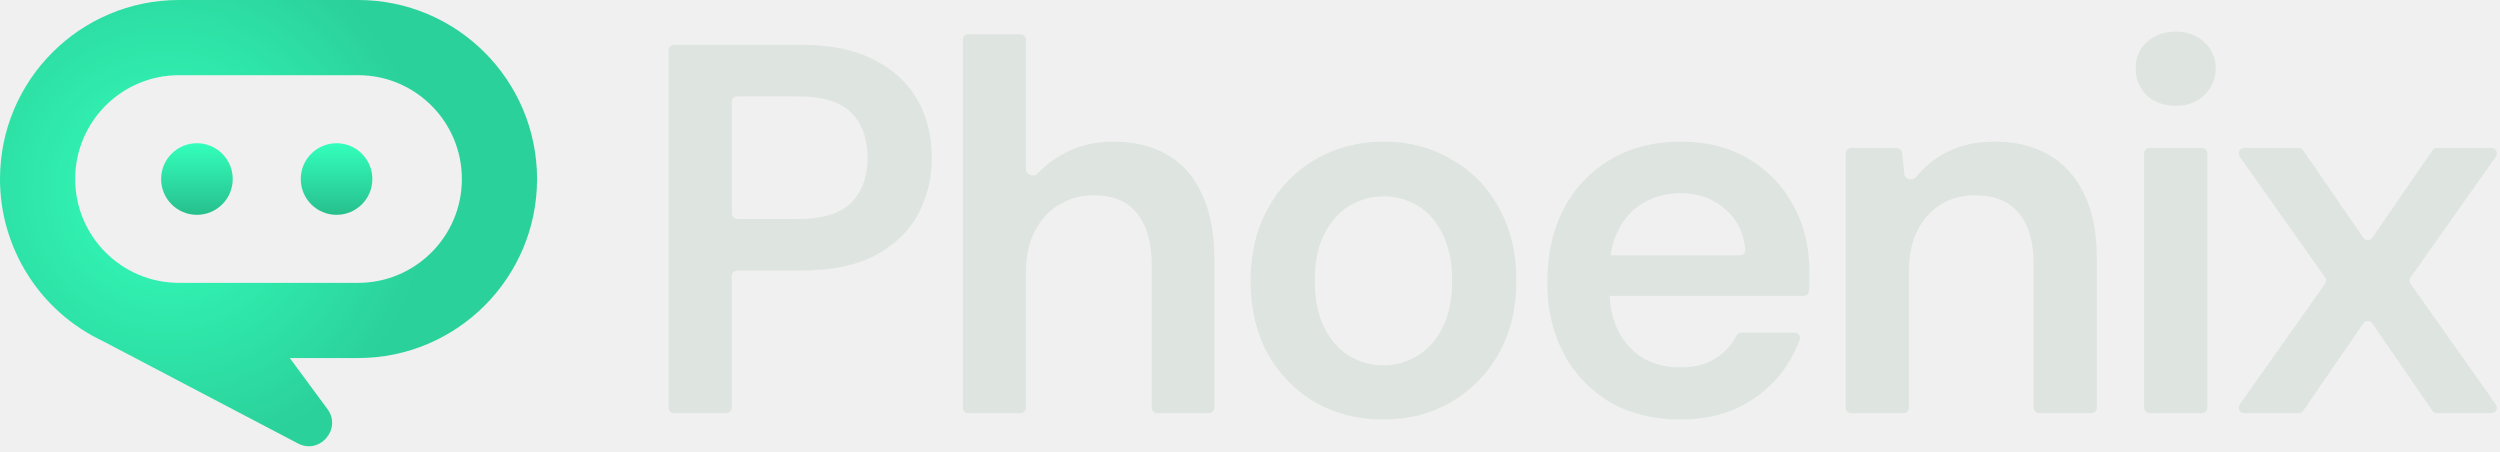
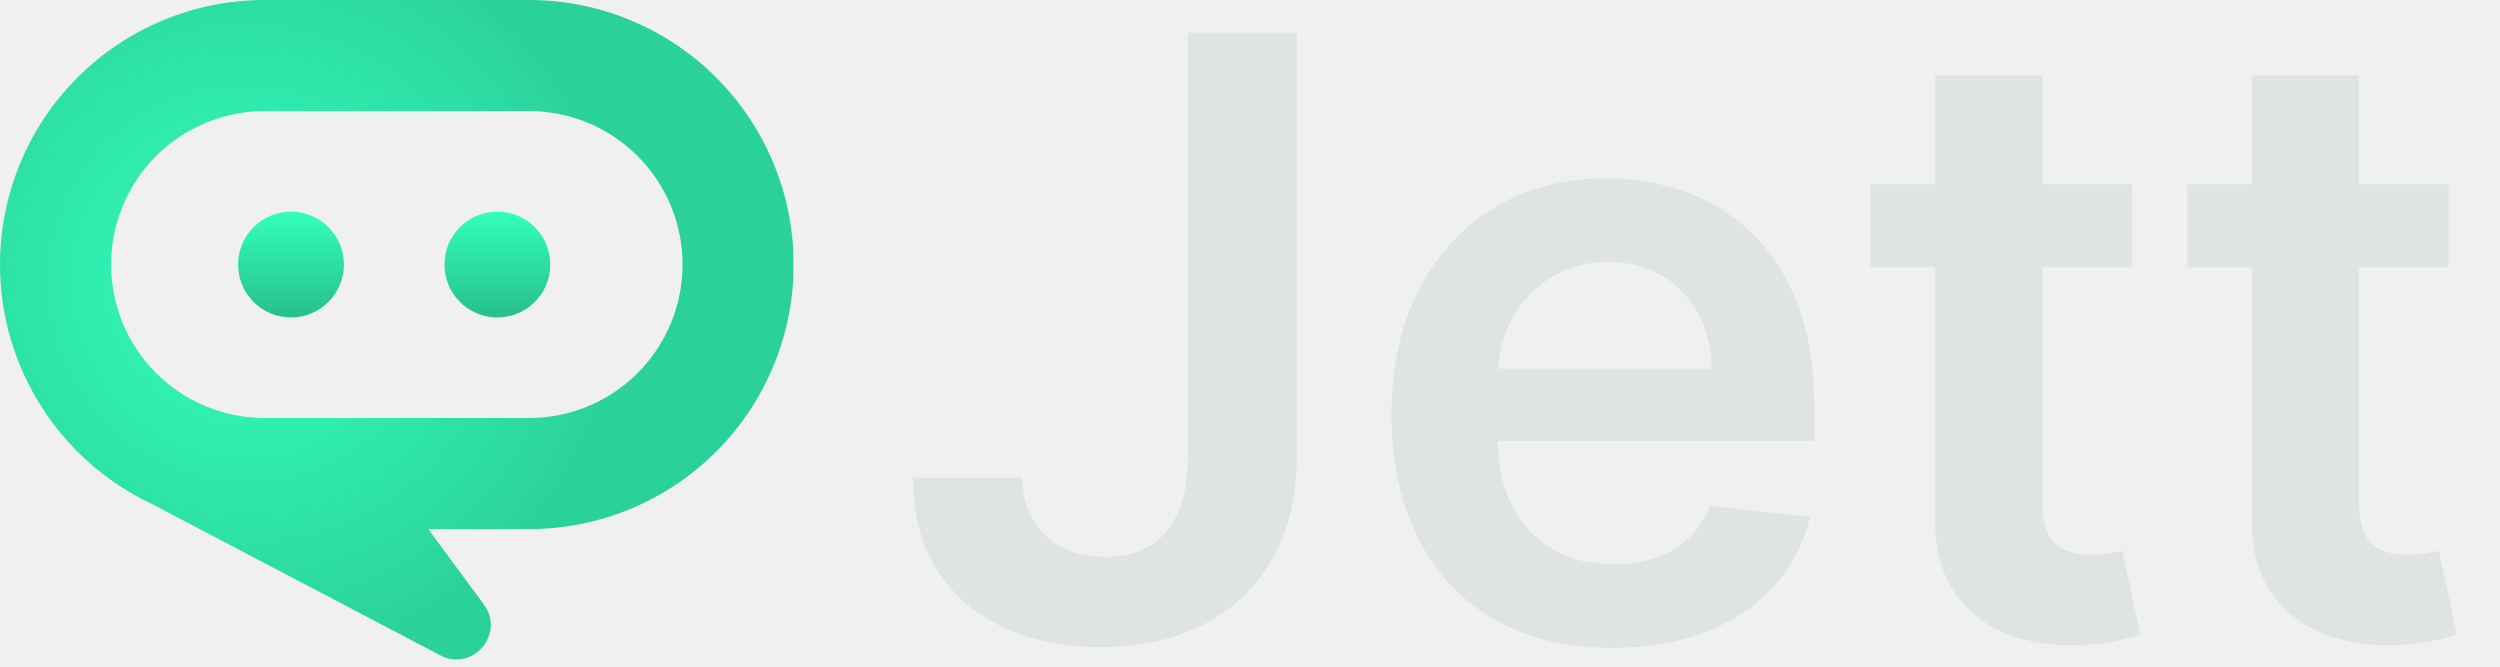
- <svg xmlns="http://www.w3.org/2000/svg" width="133" height="24" fill="none">
-   <g fill-rule="evenodd" clip-path="url(#a)" clip-rule="evenodd">
-     <path fill="url(#b)" d="M0 9.524A9.524 9.524 0 0 1 9.524 0h9.524a9.524 9.524 0 0 1 9.523 9.524 9.524 9.524 0 0 1-9.523 9.524h-3.63l2.001 2.712c.78 1.057-.407 2.442-1.571 1.831L5.467 18.143A9.53 9.53 0 0 1 0 9.523m4 0A5.524 5.524 0 0 1 9.524 4h9.524a5.524 5.524 0 0 1 0 11.048H9.524A5.524 5.524 0 0 1 4 9.524" />
-     <path fill="url(#c)" d="M17.905 11.429a1.905 1.905 0 1 0 0-3.81 1.905 1.905 0 0 0 0 3.81m-7.429 0a1.905 1.905 0 1 0 0-3.81 1.905 1.905 0 0 0 0 3.81" />
+ <svg xmlns="http://www.w3.org/2000/svg" width="90" height="24" viewBox="0 0 90 24" fill="none">
+   <g clip-path="url(#clip0_7_107)">
+     <mask id="mask0_7_107" style="mask-type:luminance" maskUnits="userSpaceOnUse" x="0" y="0" width="90" height="24">
+       <path d="M90 0H0V24H90V0Z" fill="white" />
+     </mask>
+     <g mask="url(#mask0_7_107)">
+       <mask id="mask1_7_107" style="mask-type:luminance" maskUnits="userSpaceOnUse" x="0" y="0" width="29" height="24">
+         <path d="M0 0H28.571V24H0V0Z" fill="white" />
+       </mask>
+       <g mask="url(#mask1_7_107)">
+         <path fill-rule="evenodd" clip-rule="evenodd" d="M0 9.524C0 6.998 1.003 4.576 2.79 2.79C4.576 1.003 6.998 0 9.524 0H19.048C21.574 0 23.996 1.004 25.782 2.79C27.568 4.576 28.571 6.998 28.571 9.524C28.571 12.05 27.568 14.472 25.782 16.258C23.996 18.044 21.574 19.048 19.048 19.048H15.418L17.419 21.76C18.199 22.817 17.012 24.202 15.848 23.591L5.467 18.143C3.832 17.372 2.45 16.153 1.482 14.627C0.514 13.1 9.38432e-05 11.33 0 9.523M4 9.523C4 8.058 4.582 6.653 5.618 5.618C6.654 4.582 8.059 4 9.524 4H19.048C20.513 4 21.918 4.582 22.954 5.618C23.99 6.654 24.572 8.059 24.572 9.524C24.572 10.989 23.99 12.394 22.954 13.43C21.918 14.466 20.513 15.048 19.048 15.048H9.524C8.059 15.048 6.654 14.466 5.618 13.43C4.582 12.394 4 10.989 4 9.524" fill="url(#paint0_radial_7_107)" />
+         <path fill-rule="evenodd" clip-rule="evenodd" d="M17.905 11.429C18.41 11.429 18.895 11.228 19.252 10.871C19.609 10.514 19.81 10.029 19.81 9.524C19.81 9.019 19.609 8.534 19.252 8.177C18.895 7.82 18.41 7.619 17.905 7.619C17.4 7.619 16.915 7.82 16.558 8.177C16.201 8.534 16 9.019 16 9.524C16 10.029 16.201 10.514 16.558 10.871C16.915 11.228 17.4 11.429 17.905 11.429ZM10.476 11.429C10.981 11.429 11.466 11.228 11.823 10.871C12.18 10.514 12.381 10.029 12.381 9.524C12.381 9.019 12.18 8.534 11.823 8.177C11.466 7.82 10.981 7.619 10.476 7.619C9.971 7.619 9.486 7.82 9.129 8.177C8.772 8.534 8.571 9.019 8.571 9.524C8.571 10.029 8.772 10.514 9.129 10.871C9.486 11.228 9.971 11.429 10.476 11.429Z" fill="url(#paint1_linear_7_107)" />
+       </g>
+     </g>
+     <path d="M42.76 1.182H46.68V16.523C46.673 17.929 46.375 19.14 45.785 20.155C45.196 21.164 44.372 21.942 43.314 22.489C42.263 23.028 41.038 23.298 39.639 23.298C38.36 23.298 37.209 23.071 36.187 22.616C35.171 22.155 34.365 21.473 33.769 20.571C33.172 19.669 32.874 18.547 32.874 17.204H36.805C36.812 17.794 36.94 18.302 37.188 18.728C37.444 19.154 37.795 19.481 38.243 19.708C38.69 19.935 39.205 20.049 39.788 20.049C40.42 20.049 40.956 19.918 41.396 19.655C41.837 19.385 42.17 18.987 42.398 18.462C42.632 17.936 42.753 17.29 42.76 16.523V1.182ZM58.042 23.32C56.402 23.32 54.985 22.979 53.791 22.297C52.605 21.608 51.693 20.635 51.054 19.378C50.414 18.114 50.095 16.626 50.095 14.914C50.095 13.231 50.414 11.754 51.054 10.482C51.7 9.204 52.602 8.21 53.76 7.499C54.917 6.782 56.277 6.423 57.84 6.423C58.848 6.423 59.8 6.587 60.695 6.913C61.597 7.233 62.392 7.73 63.081 8.405C63.777 9.08 64.324 9.939 64.722 10.983C65.12 12.02 65.319 13.256 65.319 14.69V15.873H51.906V13.273H61.622C61.615 12.535 61.455 11.878 61.142 11.303C60.83 10.72 60.393 10.262 59.832 9.928C59.278 9.594 58.632 9.428 57.893 9.428C57.105 9.428 56.412 9.619 55.816 10.003C55.219 10.379 54.754 10.876 54.42 11.494C54.093 12.105 53.926 12.776 53.919 13.508V15.777C53.919 16.729 54.093 17.546 54.441 18.227C54.789 18.902 55.276 19.421 55.901 19.783C56.526 20.138 57.258 20.315 58.096 20.315C58.657 20.315 59.164 20.237 59.619 20.081C60.074 19.918 60.468 19.68 60.801 19.367C61.135 19.055 61.387 18.668 61.558 18.206L65.159 18.611C64.931 19.562 64.498 20.393 63.859 21.104C63.227 21.807 62.417 22.354 61.43 22.744C60.443 23.128 59.314 23.32 58.042 23.32ZM76.752 6.636V9.619H67.345V6.636H76.752ZM69.668 2.716H73.524V18.078C73.524 18.597 73.603 18.994 73.759 19.271C73.922 19.541 74.135 19.726 74.398 19.825C74.661 19.925 74.952 19.974 75.272 19.974C75.513 19.974 75.733 19.957 75.932 19.921C76.138 19.886 76.294 19.854 76.401 19.825L77.051 22.84C76.845 22.911 76.55 22.989 76.166 23.075C75.79 23.16 75.328 23.209 74.781 23.224C73.816 23.252 72.945 23.107 72.171 22.787C71.397 22.46 70.783 21.956 70.328 21.274C69.881 20.592 69.661 19.74 69.668 18.717V2.716ZM88.149 6.636V9.619H78.742V6.636H88.149ZM81.064 2.716H84.921V18.078C84.921 18.597 84.999 18.994 85.155 19.271C85.319 19.541 85.532 19.726 85.794 19.825C86.057 19.925 86.348 19.974 86.668 19.974C86.909 19.974 87.13 19.957 87.329 19.921C87.534 19.886 87.691 19.854 87.797 19.825L88.447 22.84C88.241 22.911 87.946 22.989 87.563 23.075C87.186 23.16 86.725 23.209 86.178 23.224C85.212 23.252 84.342 23.107 83.568 22.787C82.794 22.46 82.179 21.956 81.725 21.274C81.277 20.592 81.057 19.74 81.064 18.717V2.716Z" fill="#DEE4E0" />
  </g>
-   <path fill="#DEE4E0" d="M35.863 21.982a.29.29 0 0 1-.292-.292V2.674c0-.161.131-.292.292-.292h6.764q2.352 0 3.892.812 1.54.784 2.296 2.128t.756 3.08a6.3 6.3 0 0 1-.728 2.996q-.727 1.344-2.268 2.184-1.539.812-3.948.812h-3.404a.29.29 0 0 0-.292.292v7.004c0 .161-.13.292-.291.292zm3.068-10.624c0 .161.131.292.292.292h3.208q1.989 0 2.856-.868.869-.895.868-2.38 0-1.54-.868-2.408-.867-.868-2.856-.868h-3.208a.29.29 0 0 0-.292.292zM51.51 21.982a.29.29 0 0 1-.291-.292V2.114c0-.161.13-.292.291-.292h2.777c.161 0 .291.13.291.292v6.901c0 .295.425.428.627.212a5.2 5.2 0 0 1 1.278-.993q1.204-.7 2.716-.7 1.736 0 2.94.728 1.203.7 1.82 2.1.644 1.373.644 3.444v7.884c0 .161-.131.292-.292.292h-2.749a.29.29 0 0 1-.291-.292v-7.576q0-1.82-.785-2.772-.755-.952-2.323-.952-1.009 0-1.82.504-.812.476-1.289 1.4-.476.896-.476 2.212v7.184c0 .161-.13.292-.291.292zM73.585 22.318q-2.016 0-3.64-.924a6.9 6.9 0 0 1-2.52-2.604q-.896-1.68-.896-3.836 0-2.212.924-3.864.924-1.68 2.52-2.604 1.624-.952 3.64-.952t3.612.952a6.44 6.44 0 0 1 2.52 2.576q.924 1.652.924 3.864 0 2.213-.924 3.864a6.83 6.83 0 0 1-2.548 2.604q-1.596.924-3.612.924m0-2.884a3.4 3.4 0 0 0 1.82-.504q.84-.504 1.344-1.512t.504-2.492-.504-2.464q-.476-1.008-1.316-1.512a3.4 3.4 0 0 0-1.82-.504q-.98 0-1.82.504t-1.344 1.512q-.504.98-.504 2.464t.504 2.492 1.316 1.512q.84.504 1.82.504M89.4 22.318q-2.1 0-3.697-.896a6.5 6.5 0 0 1-2.492-2.576q-.895-1.651-.895-3.808 0-2.24.867-3.92a6.64 6.64 0 0 1 2.492-2.632q1.625-.952 3.752-.952 2.073 0 3.612.924a6.36 6.36 0 0 1 2.38 2.492q.84 1.54.84 3.472v.616q0 .22-.023.452a.28.28 0 0 1-.283.248H85.015a.29.29 0 0 1-.291-.292v-1.572c0-.161.13-.292.291-.292h7.554a.28.28 0 0 0 .282-.302q-.134-1.324-1.016-2.106-.98-.896-2.435-.896-1.037 0-1.904.476-.869.476-1.372 1.428-.505.924-.504 2.352v.812q0 1.315.475 2.268.505.952 1.344 1.456a3.95 3.95 0 0 0 1.933.476q1.175 0 1.931-.504.702-.45 1.067-1.17a.31.31 0 0 1 .273-.174h2.833a.28.28 0 0 1 .269.372 6.6 6.6 0 0 1-1.166 2.008 6.56 6.56 0 0 1-2.211 1.652q-1.317.588-2.968.588M98.487 21.982a.29.29 0 0 1-.292-.292V8.162c0-.161.13-.292.292-.292h2.414c.149 0 .274.112.29.26l.122 1.135c.03.287.446.377.626.151a5 5 0 0 1 1.324-1.154q1.204-.728 2.856-.728 1.708 0 2.912.728 1.204.7 1.848 2.072.672 1.372.672 3.416v7.94c0 .161-.13.292-.292.292h-2.776a.29.29 0 0 1-.292-.292v-7.632q0-1.764-.784-2.716t-2.324-.952q-1.008 0-1.82.476-.784.476-1.26 1.4-.448.896-.448 2.184v7.24c0 .161-.13.292-.292.292zM114.359 21.982a.29.29 0 0 1-.292-.292V8.162c0-.161.13-.292.292-.292h2.776c.161 0 .292.13.292.292V21.69a.29.29 0 0 1-.292.292zm1.388-16.352q-.924 0-1.54-.56a1.94 1.94 0 0 1-.588-1.428q0-.868.588-1.4.616-.56 1.54-.56t1.512.56q.616.532.616 1.4a1.9 1.9 0 0 1-.616 1.428q-.588.56-1.512.56M119.39 21.982a.292.292 0 0 1-.238-.46l4.54-6.428a.29.29 0 0 0 0-.336l-4.54-6.428a.292.292 0 0 1 .238-.46h2.896a.29.29 0 0 1 .24.126l3.201 4.65a.29.29 0 0 0 .48 0l3.201-4.65a.3.3 0 0 1 .24-.126h2.896c.236 0 .375.267.238.46l-4.54 6.428a.29.29 0 0 0 0 .336l4.54 6.428a.292.292 0 0 1-.238.46h-2.896a.3.3 0 0 1-.24-.126l-3.201-4.65a.29.29 0 0 0-.48 0l-3.201 4.65a.29.29 0 0 1-.24.126z" />
  <defs>
-     <radialGradient id="b" cx="0" cy="0" r="1" gradientTransform="matrix(8.38096 11.2857 -11.17395 8.29797 8.857 10.19)" gradientUnits="userSpaceOnUse">
-       <stop stop-color="#3FB" />
+     <radialGradient id="paint0_radial_7_107" cx="0" cy="0" r="1" gradientUnits="userSpaceOnUse" gradientTransform="translate(8.857 10.19) rotate(53.4018) scale(14.0573 13.9181)">
+       <stop stop-color="#33FFBB" />
      <stop offset="1" stop-color="#2BD19A" />
    </radialGradient>
-     <linearGradient id="c" x1="14.191" x2="14.191" y1="7.619" y2="11.429" gradientUnits="userSpaceOnUse">
-       <stop stop-color="#3FB" />
+     <linearGradient id="paint1_linear_7_107" x1="14.191" y1="7.619" x2="14.191" y2="11.429" gradientUnits="userSpaceOnUse">
+       <stop stop-color="#33FFBB" />
      <stop offset="1" stop-color="#27BF8D" />
    </linearGradient>
-     <clipPath id="a">
-       <path fill="#fff" d="M0 0h28.571v24H0z" />
+     <clipPath id="clip0_7_107">
+       <rect width="90" height="24" fill="white" />
    </clipPath>
  </defs>
</svg>
